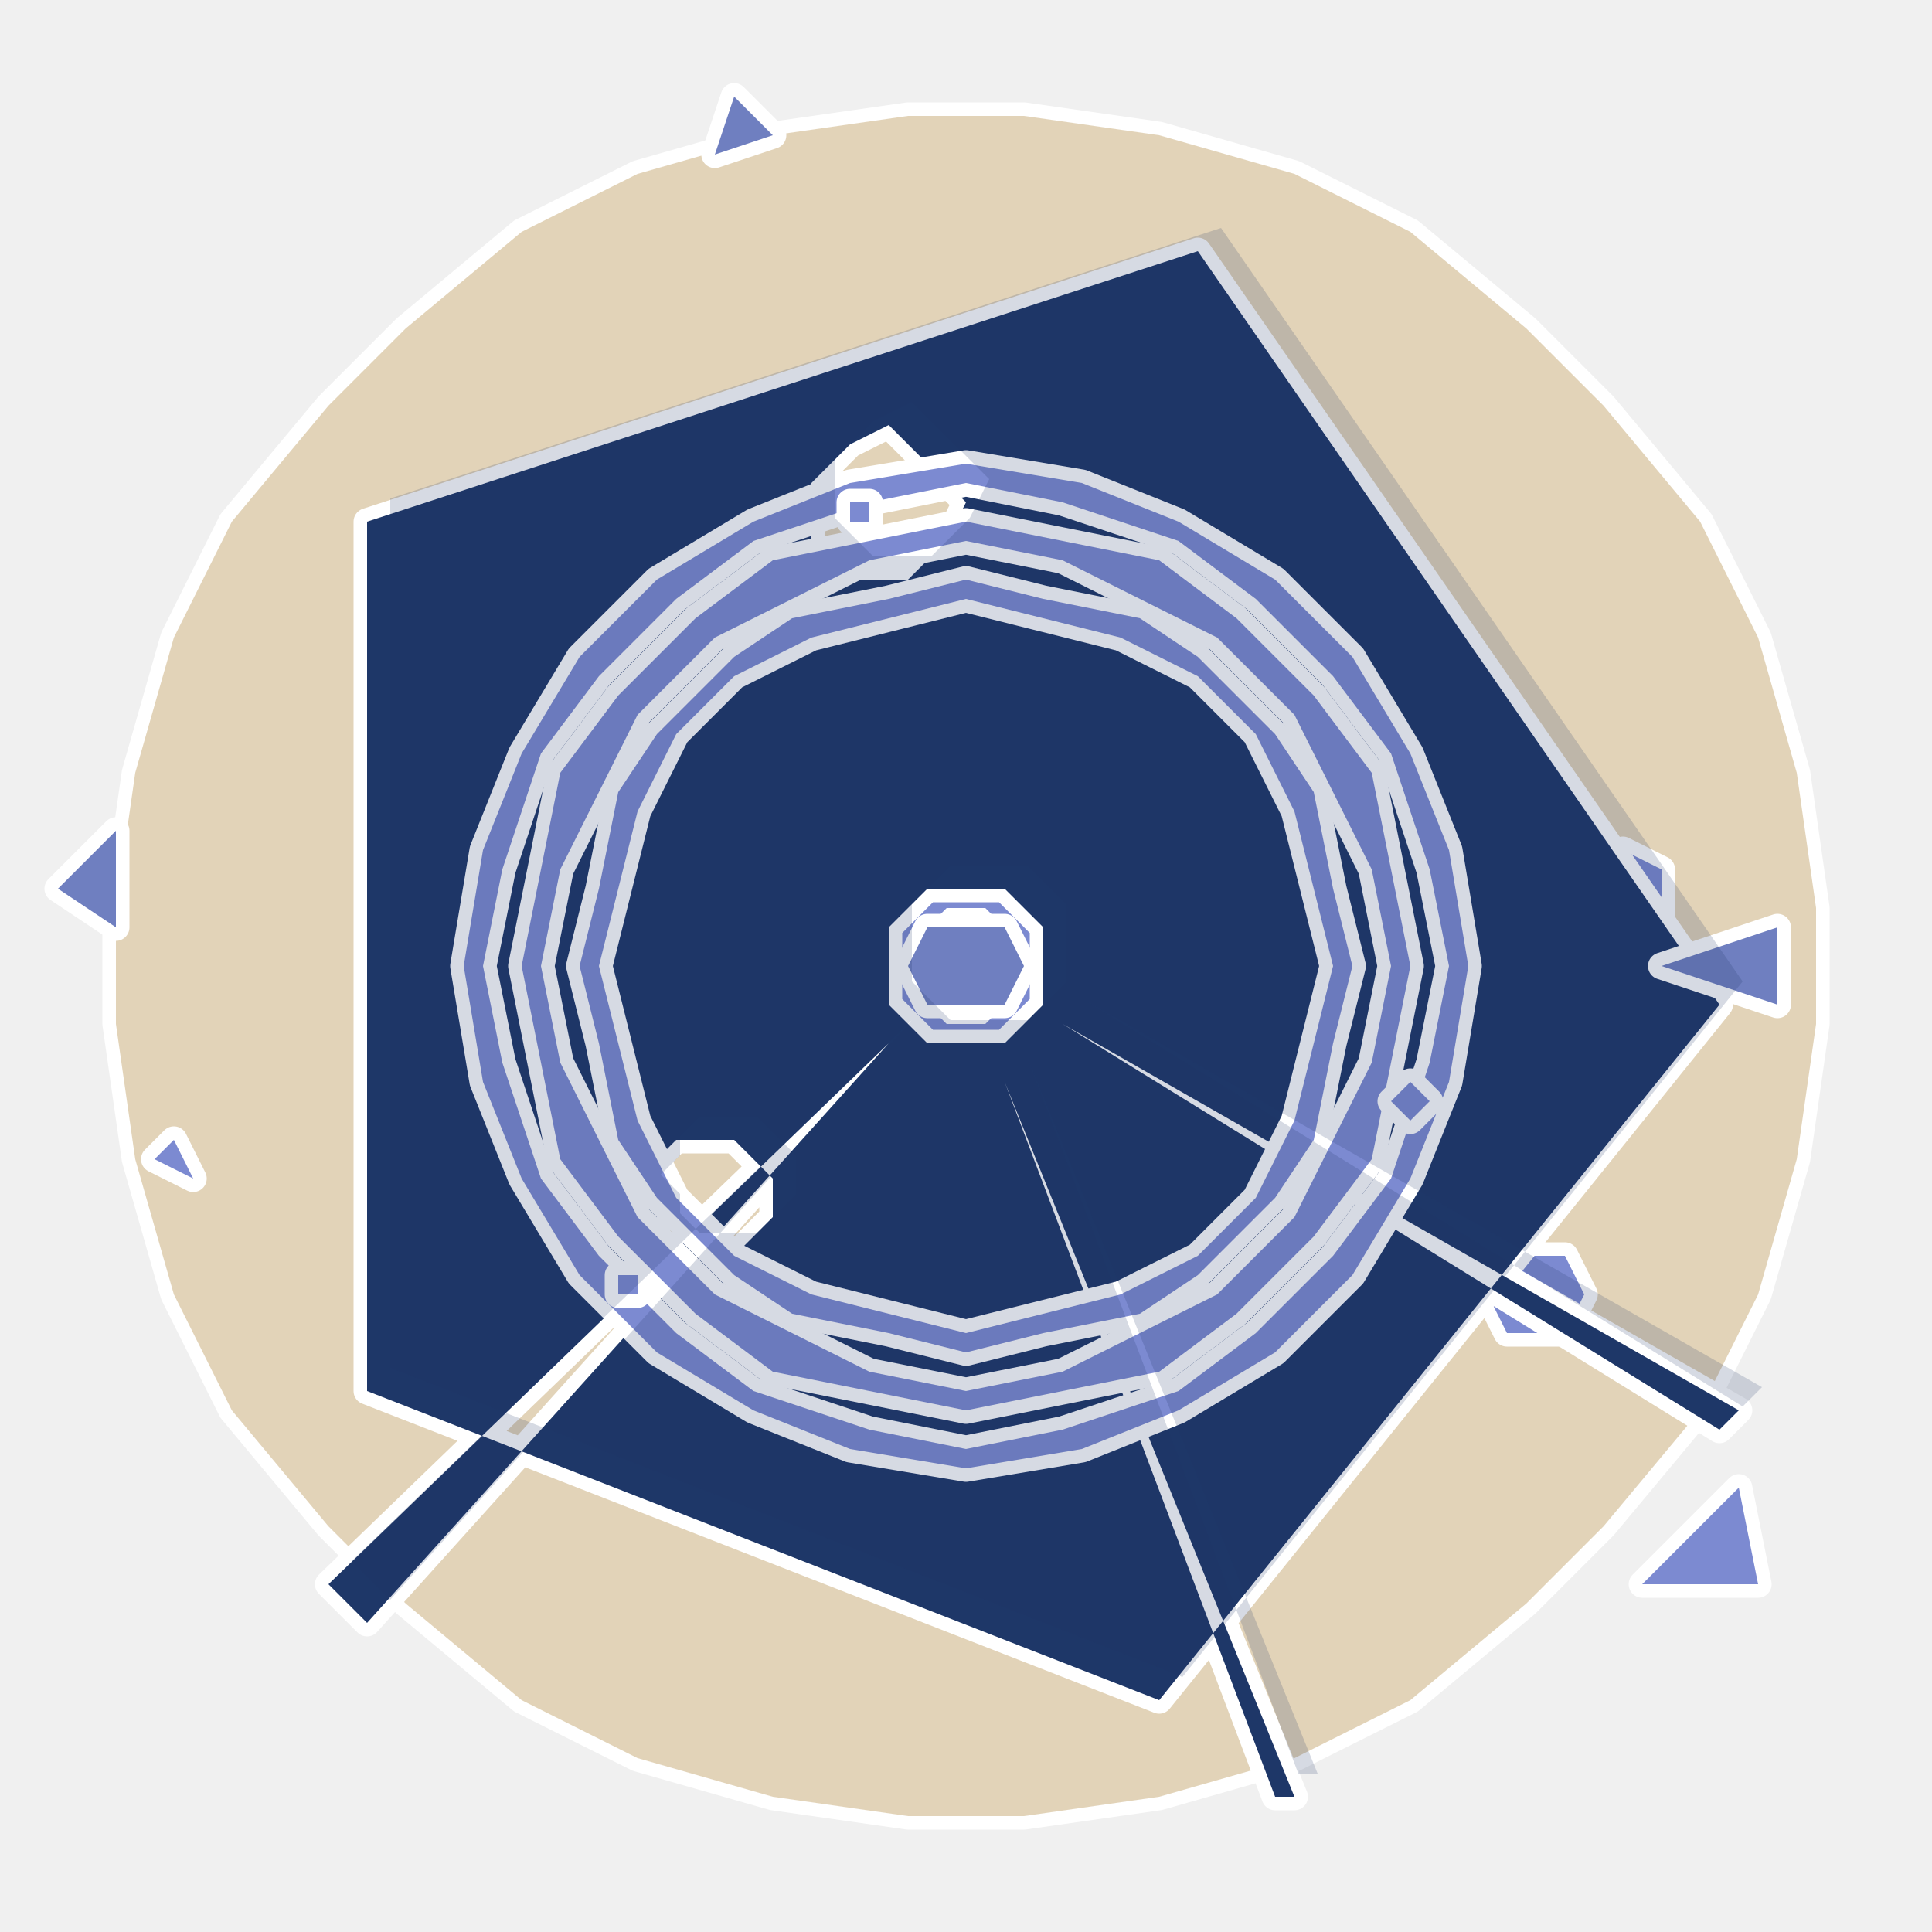
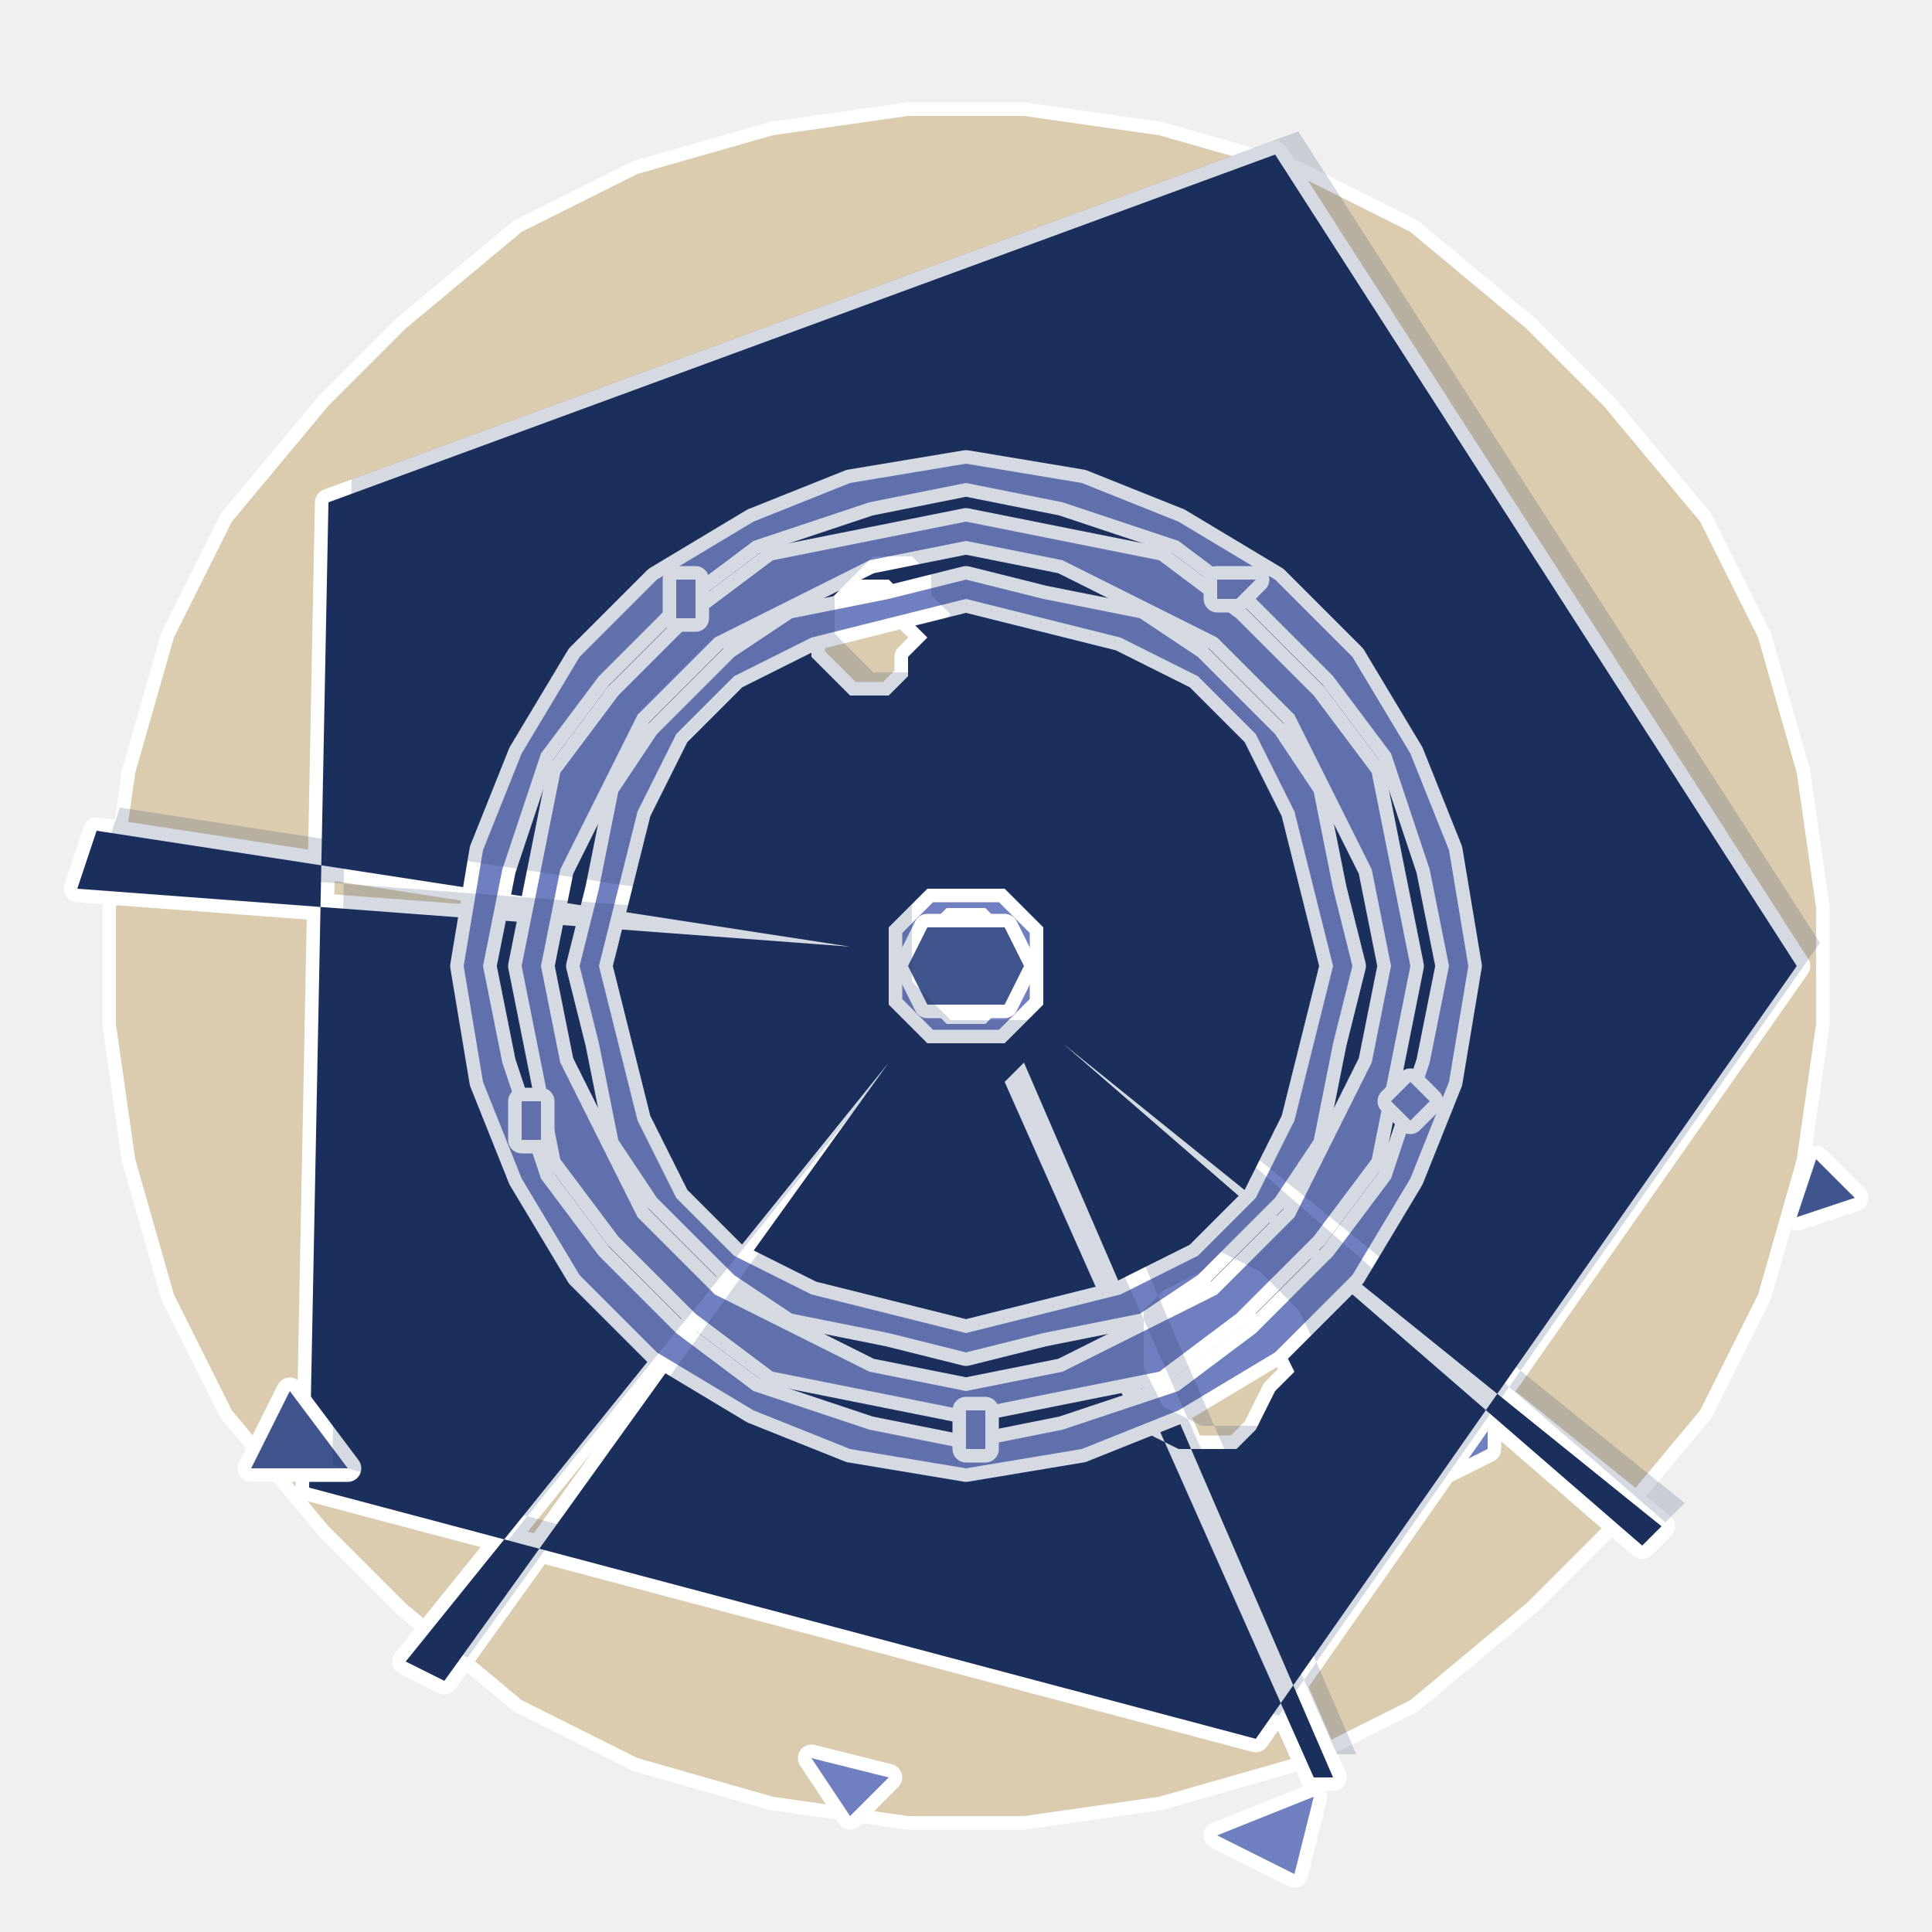
<svg xmlns="http://www.w3.org/2000/svg" viewBox="0 0 100 100" role="img" aria-label="@playform/ets-hook-dsh-convention-suggester - spike-star">
  <style>
		@media (prefers-reduced-motion: no-preference) {
			.ets-hook-dsh-convention-suggester-scene * { transform-box: view-box; transform-origin: 50% 50%; }
- 		.ets-hook-dsh-convention-suggester-counter { animation: ets-hook-dsh-convention-suggester-counter 28s linear -3s infinite; }
+ 		.ets-hook-dsh-convention-suggester-counter { animation: ets-hook-dsh-convention-suggester-counter 26s linear -4s infinite; }
		@keyframes ets-hook-dsh-convention-suggester-counter { to { transform: rotate(-360deg); } }
- 		.ets-hook-dsh-convention-suggester-breathe { animation: ets-hook-dsh-convention-suggester-breathe 8s ease-in-out -3s infinite; }
+ 		.ets-hook-dsh-convention-suggester-breathe { animation: ets-hook-dsh-convention-suggester-breathe 7s ease-in-out -4s infinite; }
		@keyframes ets-hook-dsh-convention-suggester-breathe { 50% { transform: scale(1.06); opacity: 0.85; } }
- 		.ets-hook-dsh-convention-suggester-fire { animation: ets-hook-dsh-convention-suggester-fire 2.7s ease-in-out infinite; }
+ 		.ets-hook-dsh-convention-suggester-fire { animation: ets-hook-dsh-convention-suggester-fire 2.9s ease-in-out infinite; }
		@keyframes ets-hook-dsh-convention-suggester-fire { 0%, 100% { opacity: 0.35; } 50% { opacity: 1; } }
- 		.ets-hook-dsh-convention-suggester-twinkle { animation: ets-hook-dsh-convention-suggester-twinkle 6s ease-in-out -3s infinite; }
+ 		.ets-hook-dsh-convention-suggester-twinkle { animation: ets-hook-dsh-convention-suggester-twinkle 9s ease-in-out -4s infinite; }
		@keyframes ets-hook-dsh-convention-suggester-twinkle { 0%, 100% { transform: scale(0.94); opacity: 0.4; } 50% { transform: scale(1.06); opacity: 1; } }
- 		.ets-hook-dsh-convention-suggester-trace { animation: ets-hook-dsh-convention-suggester-trace 6s ease-in-out -3s infinite; }
+ 		.ets-hook-dsh-convention-suggester-trace { animation: ets-hook-dsh-convention-suggester-trace 5s ease-in-out -4s infinite; }
		@keyframes ets-hook-dsh-convention-suggester-trace { 0%, 100% { transform: translate(0, 0); opacity: 1; } 50% { transform: translate(1.4px, -1.4px); opacity: 0.35; } }
		}
	</style>
  <defs>
    <path id="ets-hook-dsh-convention-suggester-0" d="M91,67 L88,73 L83,79 L79,83 L73,88 L67,91 L60,93 L53,94 L47,94 L40,93 L33,91 L27,88 L21,83 L17,79 L12,73 L9,67 L7,60 L6,53 L6,47 L7,40 L9,33 L12,27 L17,21 L21,17 L27,12 L33,9 L40,7 L47,6 L53,6 L60,7 L67,9 L73,12 L79,17 L83,21 L88,27 L91,33 L93,40 L94,47 L94,53 L93,60 Z" />
-     <path id="ets-hook-dsh-convention-suggester-1" d="M82,67 L81,69 L79,69 L78,69 L77,67 L78,65 L79,65 L81,65 Z" />
-     <path id="ets-hook-dsh-convention-suggester-2" d="M86,46 L86,48 L84,49 L82,48 L81,46 L82,45 L84,44 L86,45 Z" />
+     <path id="ets-hook-dsh-convention-suggester-1" d="M77,73 L77,75 L75,76 L73,75 L72,73 L73,71 L75,71 L77,71 Z" />
+     <path id="ets-hook-dsh-convention-suggester-2" d="M60,17 L59,19 L58,19 L56,19 L55,17 L56,15 L58,14 L59,15 Z" />
    <path id="ets-hook-dsh-convention-suggester-3" d="M64,50 L64,54 L62,57 L60,60 L57,62 L54,64 L50,64 L46,64 L43,62 L40,60 L38,57 L36,54 L36,50 L36,46 L38,43 L40,40 L43,38 L46,36 L50,36 L54,36 L57,38 L60,40 L62,43 L64,46 Z M62,50 L61,53 L60,56 L58,58 L56,60 L53,61 L50,62 L47,61 L44,60 L42,58 L40,56 L39,53 L38,50 L39,47 L40,44 L42,42 L44,40 L47,39 L50,38 L53,39 L56,40 L58,42 L60,44 L61,47 Z" />
    <path id="ets-hook-dsh-convention-suggester-4" d="M55,50 L55,52 L54,54 L52,55 L50,55 L48,55 L46,54 L45,52 L45,50 L45,48 L46,46 L48,45 L50,45 L52,45 L54,46 L55,48 Z M53,50 L53,51 L52,52 L51,53 L50,53 L49,53 L48,52 L47,51 L47,50 L47,49 L48,48 L49,47 L50,47 L51,47 L52,48 L53,49 Z" />
-     <path id="ets-hook-dsh-convention-suggester-5" d="M89,52 L60,88 L19,72 L19,27 L62,13 Z M55,53 L90,73 L89,74 L55,53 Z M40,62 L40,63 L39,64 L38,65 L37,65 L35,65 L34,64 L34,63 L33,62 L34,61 L34,60 L35,59 L37,59 L38,59 L39,60 L40,61 Z M52,56 L67,93 L66,93 L52,56 Z M46,54 L19,84 L17,82 L46,54 Z M50,26 L49,28 L48,29 L47,30 L46,30 L44,30 L43,29 L42,28 L42,26 L42,25 L43,24 L44,23 L46,22 L47,23 L48,24 L49,25 Z M54,50 L54,52 L53,53 L52,54 L50,54 L48,54 L47,53 L46,52 L46,50 L46,48 L47,47 L48,46 L50,46 L52,46 L53,47 L54,48 Z" />
-     <path id="ets-hook-dsh-convention-suggester-6" d="M92,48 L86,50 L92,52 Z" />
-     <path id="ets-hook-dsh-convention-suggester-7" d="M70,50 L69,54 L68,59 L66,62 L62,66 L59,68 L54,69 L50,70 L46,69 L41,68 L38,66 L34,62 L32,59 L31,54 L30,50 L31,46 L32,41 L34,38 L38,34 L41,32 L46,31 L50,30 L54,31 L59,32 L62,34 L66,38 L68,41 L69,46 Z M69,50 L68,54 L67,58 L65,62 L62,65 L58,67 L54,68 L50,69 L46,68 L42,67 L38,65 L35,62 L33,58 L32,54 L31,50 L32,46 L33,42 L35,38 L38,35 L42,33 L46,32 L50,31 L54,32 L58,33 L62,35 L65,38 L67,42 L68,46 Z" />
-     <path id="ets-hook-dsh-convention-suggester-8" d="M73,50 L72,55 L71,60 L68,64 L64,68 L60,71 L55,72 L50,73 L45,72 L40,71 L36,68 L32,64 L29,60 L28,55 L27,50 L28,45 L29,40 L32,36 L36,32 L40,29 L45,28 L50,27 L55,28 L60,29 L64,32 L68,36 L71,40 L72,45 Z M72,50 L71,55 L69,59 L67,63 L63,67 L59,69 L55,71 L50,72 L45,71 L41,69 L37,67 L33,63 L31,59 L29,55 L28,50 L29,45 L31,41 L33,37 L37,33 L41,31 L45,29 L50,28 L55,29 L59,31 L63,33 L67,37 L69,41 L71,45 Z" />
-     <path id="ets-hook-dsh-convention-suggester-9" d="M76,50 L75,56 L73,61 L70,66 L66,70 L61,73 L56,75 L50,76 L44,75 L39,73 L34,70 L30,66 L27,61 L25,56 L24,50 L25,44 L27,39 L30,34 L34,30 L39,27 L44,25 L50,24 L56,25 L61,27 L66,30 L70,34 L73,39 L75,44 Z M75,50 L74,55 L72,61 L69,65 L65,69 L61,72 L55,74 L50,75 L45,74 L39,72 L35,69 L31,65 L28,61 L26,55 L25,50 L26,45 L28,39 L31,35 L35,31 L39,28 L45,26 L50,25 L55,26 L61,28 L65,31 L69,35 L72,39 L74,45 Z" />
-     <path id="ets-hook-dsh-convention-suggester-10" d="M74,57 L73,58 L73,58 L72,57 L73,56 L73,56 Z" />
-     <path id="ets-hook-dsh-convention-suggester-11" d="M33,66 L33,67 L32,67 L32,66 L32,66 L33,66 Z" />
-     <path id="ets-hook-dsh-convention-suggester-12" d="M45,27 L45,27 L44,27 L44,27 L44,26 L45,26 Z" />
-     <path id="ets-hook-dsh-convention-suggester-13" d="M90,77 L91,82 L85,82 Z" />
-     <path id="ets-hook-dsh-convention-suggester-14" d="M37,8 L38,5 L40,7 Z" />
-     <path id="ets-hook-dsh-convention-suggester-15" d="M10,61 L8,60 L9,59 Z" />
-     <path id="ets-hook-dsh-convention-suggester-16" d="M6,48 L3,46 L6,43 Z" />
-     <path id="ets-hook-dsh-convention-suggester-17" d="M53,50 L52,52 L51,52 L49,52 L48,52 L47,50 L48,48 L49,48 L51,48 L52,48 Z" />
+     <path id="ets-hook-dsh-convention-suggester-5" d="M93,50 L65,90 L16,77 L17,26 L66,8 Z M55,54 L86,79 L85,80 L55,54 Z M48,33 L47,34 L47,35 L46,36 L45,36 L44,36 L43,35 L42,34 L42,33 L42,32 L43,31 L44,30 L45,30 L46,30 L47,31 L47,32 Z M53,55 L69,92 L68,92 L52,56 Z M46,55 L23,87 L21,86 L46,55 Z M67,71 L66,72 L65,74 L64,75 L62,75 L61,75 L59,74 L58,72 L58,71 L58,69 L59,68 L61,67 L62,66 L64,67 L65,68 L66,69 Z M44,49 L4,46 L5,43 L44,49 Z M54,50 L54,52 L53,53 L52,54 L50,54 L48,54 L47,53 L46,52 L46,50 L46,48 L47,47 L48,46 L50,46 L52,46 L53,47 L54,48 Z" />
+     <path id="ets-hook-dsh-convention-suggester-6" d="M70,50 L69,54 L68,59 L66,62 L62,66 L59,68 L54,69 L50,70 L46,69 L41,68 L38,66 L34,62 L32,59 L31,54 L30,50 L31,46 L32,41 L34,38 L38,34 L41,32 L46,31 L50,30 L54,31 L59,32 L62,34 L66,38 L68,41 L69,46 Z M69,50 L68,54 L67,58 L65,62 L62,65 L58,67 L54,68 L50,69 L46,68 L42,67 L38,65 L35,62 L33,58 L32,54 L31,50 L32,46 L33,42 L35,38 L38,35 L42,33 L46,32 L50,31 L54,32 L58,33 L62,35 L65,38 L67,42 L68,46 Z" />
+     <path id="ets-hook-dsh-convention-suggester-7" d="M73,50 L72,55 L71,60 L68,64 L64,68 L60,71 L55,72 L50,73 L45,72 L40,71 L36,68 L32,64 L29,60 L28,55 L27,50 L28,45 L29,40 L32,36 L36,32 L40,29 L45,28 L50,27 L55,28 L60,29 L64,32 L68,36 L71,40 L72,45 Z M72,50 L71,55 L69,59 L67,63 L63,67 L59,69 L55,71 L50,72 L45,71 L41,69 L37,67 L33,63 L31,59 L29,55 L28,50 L29,45 L31,41 L33,37 L37,33 L41,31 L45,29 L50,28 L55,29 L59,31 L63,33 L67,37 L69,41 L71,45 Z" />
+     <path id="ets-hook-dsh-convention-suggester-8" d="M76,50 L75,56 L73,61 L70,66 L66,70 L61,73 L56,75 L50,76 L44,75 L39,73 L34,70 L30,66 L27,61 L25,56 L24,50 L25,44 L27,39 L30,34 L34,30 L39,27 L44,25 L50,24 L56,25 L61,27 L66,30 L70,34 L73,39 L75,44 Z M75,50 L74,55 L72,61 L69,65 L65,69 L61,72 L55,74 L50,75 L45,74 L39,72 L35,69 L31,65 L28,61 L26,55 L25,50 L26,45 L28,39 L31,35 L35,31 L39,28 L45,26 L50,25 L55,26 L61,28 L65,31 L69,35 L72,39 L74,45 Z" />
+     <path id="ets-hook-dsh-convention-suggester-9" d="M74,57 L73,58 L73,58 L72,57 L73,56 L73,56 Z" />
+     <path id="ets-hook-dsh-convention-suggester-10" d="M51,74 L51,75 L50,75 L50,74 L50,73 L51,73 Z" />
+     <path id="ets-hook-dsh-convention-suggester-11" d="M28,58 L28,59 L27,59 L27,58 L27,57 L28,57 Z" />
+     <path id="ets-hook-dsh-convention-suggester-12" d="M36,31 L36,32 L35,32 L35,31 L35,30 L36,30 Z" />
+     <path id="ets-hook-dsh-convention-suggester-13" d="M65,30 L64,31 L63,31 L63,30 L63,30 L64,30 Z" />
+     <path id="ets-hook-dsh-convention-suggester-14" d="M46,92 L44,94 L42,91 Z" />
+     <path id="ets-hook-dsh-convention-suggester-15" d="M94,60 L96,62 L93,63 Z" />
+     <path id="ets-hook-dsh-convention-suggester-16" d="M68,93 L67,97 L63,95 Z" />
+     <path id="ets-hook-dsh-convention-suggester-17" d="M18,76 L13,76 L15,72 Z" />
+     <path id="ets-hook-dsh-convention-suggester-18" d="M53,50 L52,52 L51,52 L49,52 L48,52 L47,50 L48,48 L49,48 L51,48 L52,48 Z" />
  </defs>
  <g class="ets-hook-dsh-convention-suggester-scene">
-     <g fill="#E2D3B8" fill-opacity="1" fill-rule="evenodd" stroke="#ffffff" stroke-width="1.4" stroke-linejoin="round" paint-order="stroke fill">
+     <g fill="#DBCCB0" fill-opacity="1" fill-rule="evenodd" stroke="#ffffff" stroke-width="1.4" stroke-linejoin="round" paint-order="stroke fill">
      <use class="ets-hook-dsh-convention-suggester-breathe" href="#ets-hook-dsh-convention-suggester-0" />
    </g>
-     <g fill="#7C8AD1" fill-opacity="1" fill-rule="evenodd" stroke="#ffffff" stroke-width="1.4" stroke-linejoin="round" paint-order="stroke fill">
-       <use class="ets-hook-dsh-convention-suggester-fire" style="animation-delay:-3.00s" href="#ets-hook-dsh-convention-suggester-1" />
-       <use class="ets-hook-dsh-convention-suggester-fire" style="animation-delay:-3.18s" href="#ets-hook-dsh-convention-suggester-2" />
+     <g fill="#6F7FC0" fill-opacity="1" fill-rule="evenodd" stroke="#ffffff" stroke-width="1.4" stroke-linejoin="round" paint-order="stroke fill">
+       <use class="ets-hook-dsh-convention-suggester-fire" style="animation-delay:-4.00s" href="#ets-hook-dsh-convention-suggester-1" />
+       <use class="ets-hook-dsh-convention-suggester-fire" style="animation-delay:-4.18s" href="#ets-hook-dsh-convention-suggester-2" />
      <use class="ets-hook-dsh-convention-suggester-breathe" href="#ets-hook-dsh-convention-suggester-3" />
      <use class="ets-hook-dsh-convention-suggester-breathe" href="#ets-hook-dsh-convention-suggester-4" />
    </g>
-     <g fill="#1E3768" fill-opacity="1" fill-rule="evenodd" stroke="#ffffff" stroke-width="1.4" stroke-linejoin="round" paint-order="stroke fill">
+     <g fill="#1B2F5C" fill-opacity="1" fill-rule="evenodd" stroke="#ffffff" stroke-width="1.4" stroke-linejoin="round" paint-order="stroke fill">
      <use href="#ets-hook-dsh-convention-suggester-5" />
    </g>
    <g fill="#6F7FC0" fill-opacity="1" fill-rule="evenodd" stroke="#ffffff" stroke-width="1.4" stroke-linejoin="round" paint-order="stroke fill">
-       <use class="ets-hook-dsh-convention-suggester-fire" style="animation-delay:-3.36s" href="#ets-hook-dsh-convention-suggester-6" />
-     </g>
-     <g fill="#7C8AD1" fill-opacity="1" fill-rule="evenodd" stroke="#ffffff" stroke-width="1.4" stroke-linejoin="round" paint-order="stroke fill">
+       <use class="ets-hook-dsh-convention-suggester-breathe" href="#ets-hook-dsh-convention-suggester-6" />
      <use class="ets-hook-dsh-convention-suggester-breathe" href="#ets-hook-dsh-convention-suggester-7" />
      <use class="ets-hook-dsh-convention-suggester-breathe" href="#ets-hook-dsh-convention-suggester-8" />
-       <use class="ets-hook-dsh-convention-suggester-breathe" href="#ets-hook-dsh-convention-suggester-9" />
+       <use class="ets-hook-dsh-convention-suggester-counter" href="#ets-hook-dsh-convention-suggester-9" />
      <use class="ets-hook-dsh-convention-suggester-counter" href="#ets-hook-dsh-convention-suggester-10" />
      <use class="ets-hook-dsh-convention-suggester-counter" href="#ets-hook-dsh-convention-suggester-11" />
      <use class="ets-hook-dsh-convention-suggester-counter" href="#ets-hook-dsh-convention-suggester-12" />
-       <use class="ets-hook-dsh-convention-suggester-twinkle" href="#ets-hook-dsh-convention-suggester-13" />
-     </g>
-     <g fill="#6F7FC0" fill-opacity="1" fill-rule="evenodd" stroke="#ffffff" stroke-width="1.4" stroke-linejoin="round" paint-order="stroke fill">
+       <use class="ets-hook-dsh-convention-suggester-counter" href="#ets-hook-dsh-convention-suggester-13" />
      <use class="ets-hook-dsh-convention-suggester-twinkle" href="#ets-hook-dsh-convention-suggester-14" />
    </g>
-     <g fill="#7C8AD1" fill-opacity="1" fill-rule="evenodd" stroke="#ffffff" stroke-width="1.4" stroke-linejoin="round" paint-order="stroke fill">
+     <g fill="#40548D" fill-opacity="1" fill-rule="evenodd" stroke="#ffffff" stroke-width="1.4" stroke-linejoin="round" paint-order="stroke fill">
      <use class="ets-hook-dsh-convention-suggester-twinkle" href="#ets-hook-dsh-convention-suggester-15" />
    </g>
    <g fill="#6F7FC0" fill-opacity="1" fill-rule="evenodd" stroke="#ffffff" stroke-width="1.4" stroke-linejoin="round" paint-order="stroke fill">
      <use class="ets-hook-dsh-convention-suggester-twinkle" href="#ets-hook-dsh-convention-suggester-16" />
-       <use class="ets-hook-dsh-convention-suggester-breathe" href="#ets-hook-dsh-convention-suggester-17" />
    </g>
-     <g class="ets-hook-dsh-convention-suggester-trace" fill="#1E3768" fill-opacity="0.18" fill-rule="evenodd" stroke="none">
+     <g fill="#40548D" fill-opacity="1" fill-rule="evenodd" stroke="#ffffff" stroke-width="1.4" stroke-linejoin="round" paint-order="stroke fill">
+       <use class="ets-hook-dsh-convention-suggester-twinkle" href="#ets-hook-dsh-convention-suggester-17" />
+       <use class="ets-hook-dsh-convention-suggester-breathe" href="#ets-hook-dsh-convention-suggester-18" />
+     </g>
+     <g class="ets-hook-dsh-convention-suggester-trace" fill="#1B2F5C" fill-opacity="0.18" fill-rule="evenodd" stroke="none">
      <g transform="translate(1.2,-1.2)">
        <use href="#ets-hook-dsh-convention-suggester-5" />
      </g>
    </g>
  </g>
</svg>
